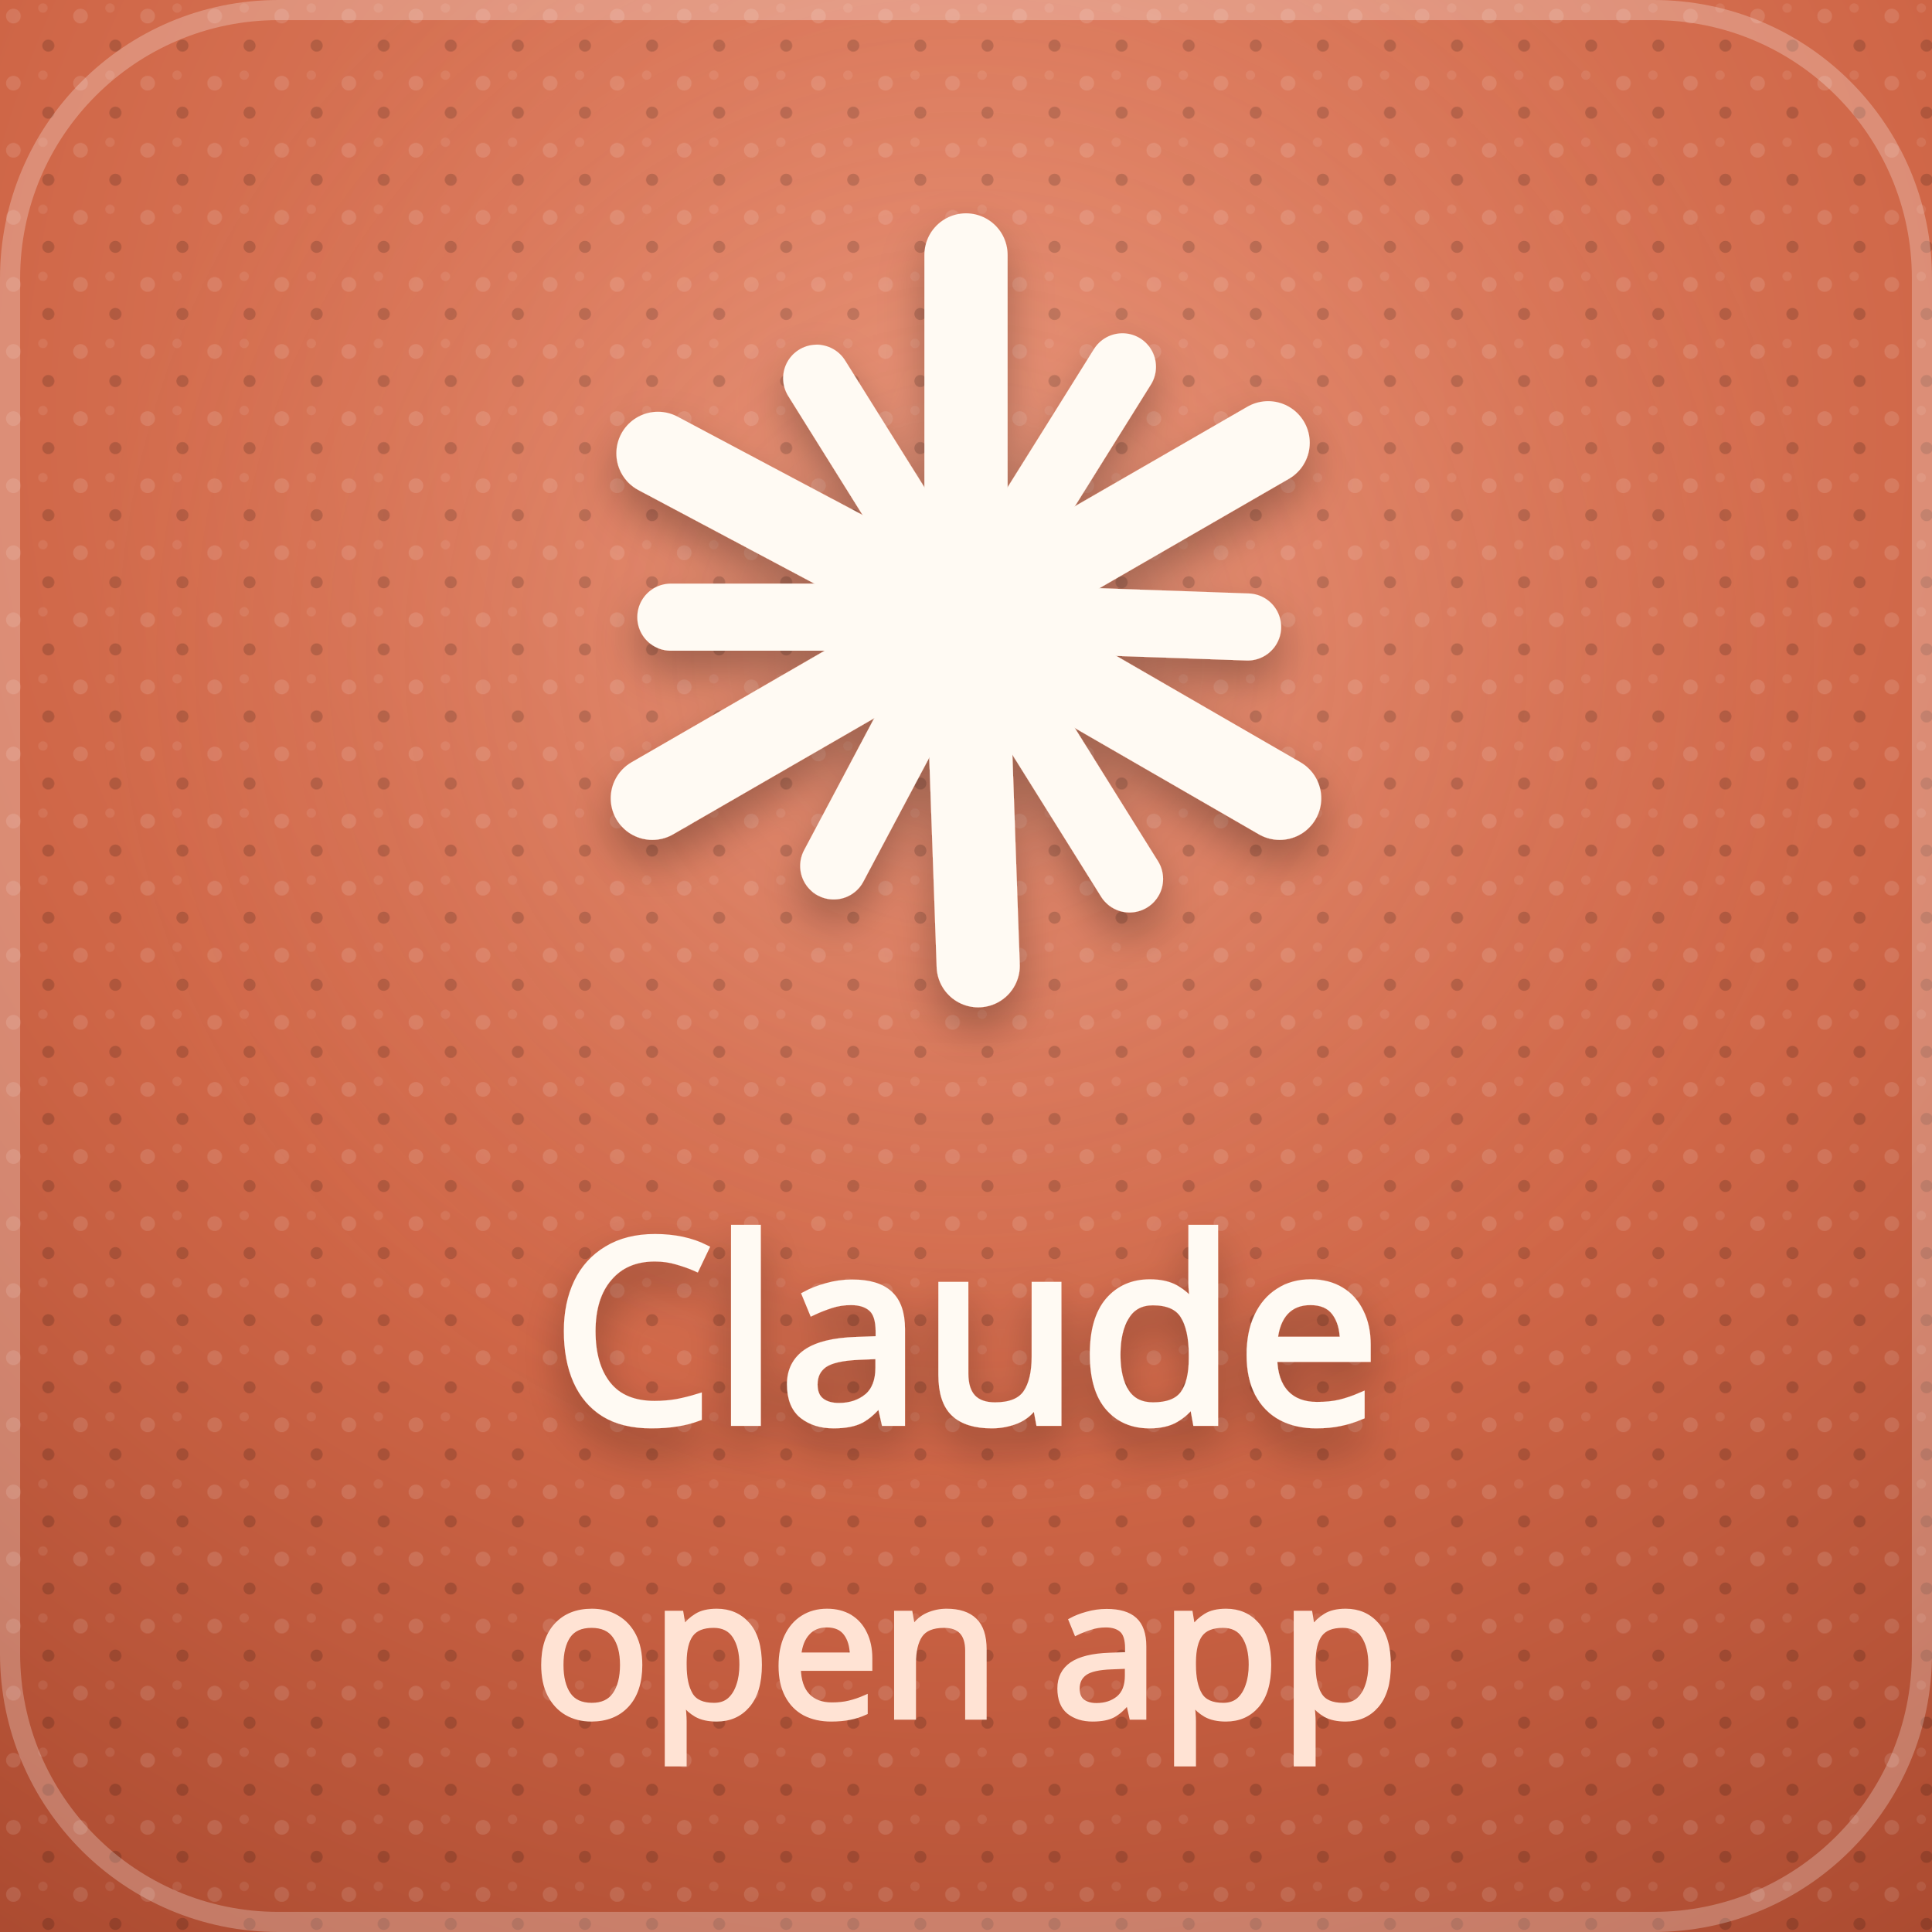
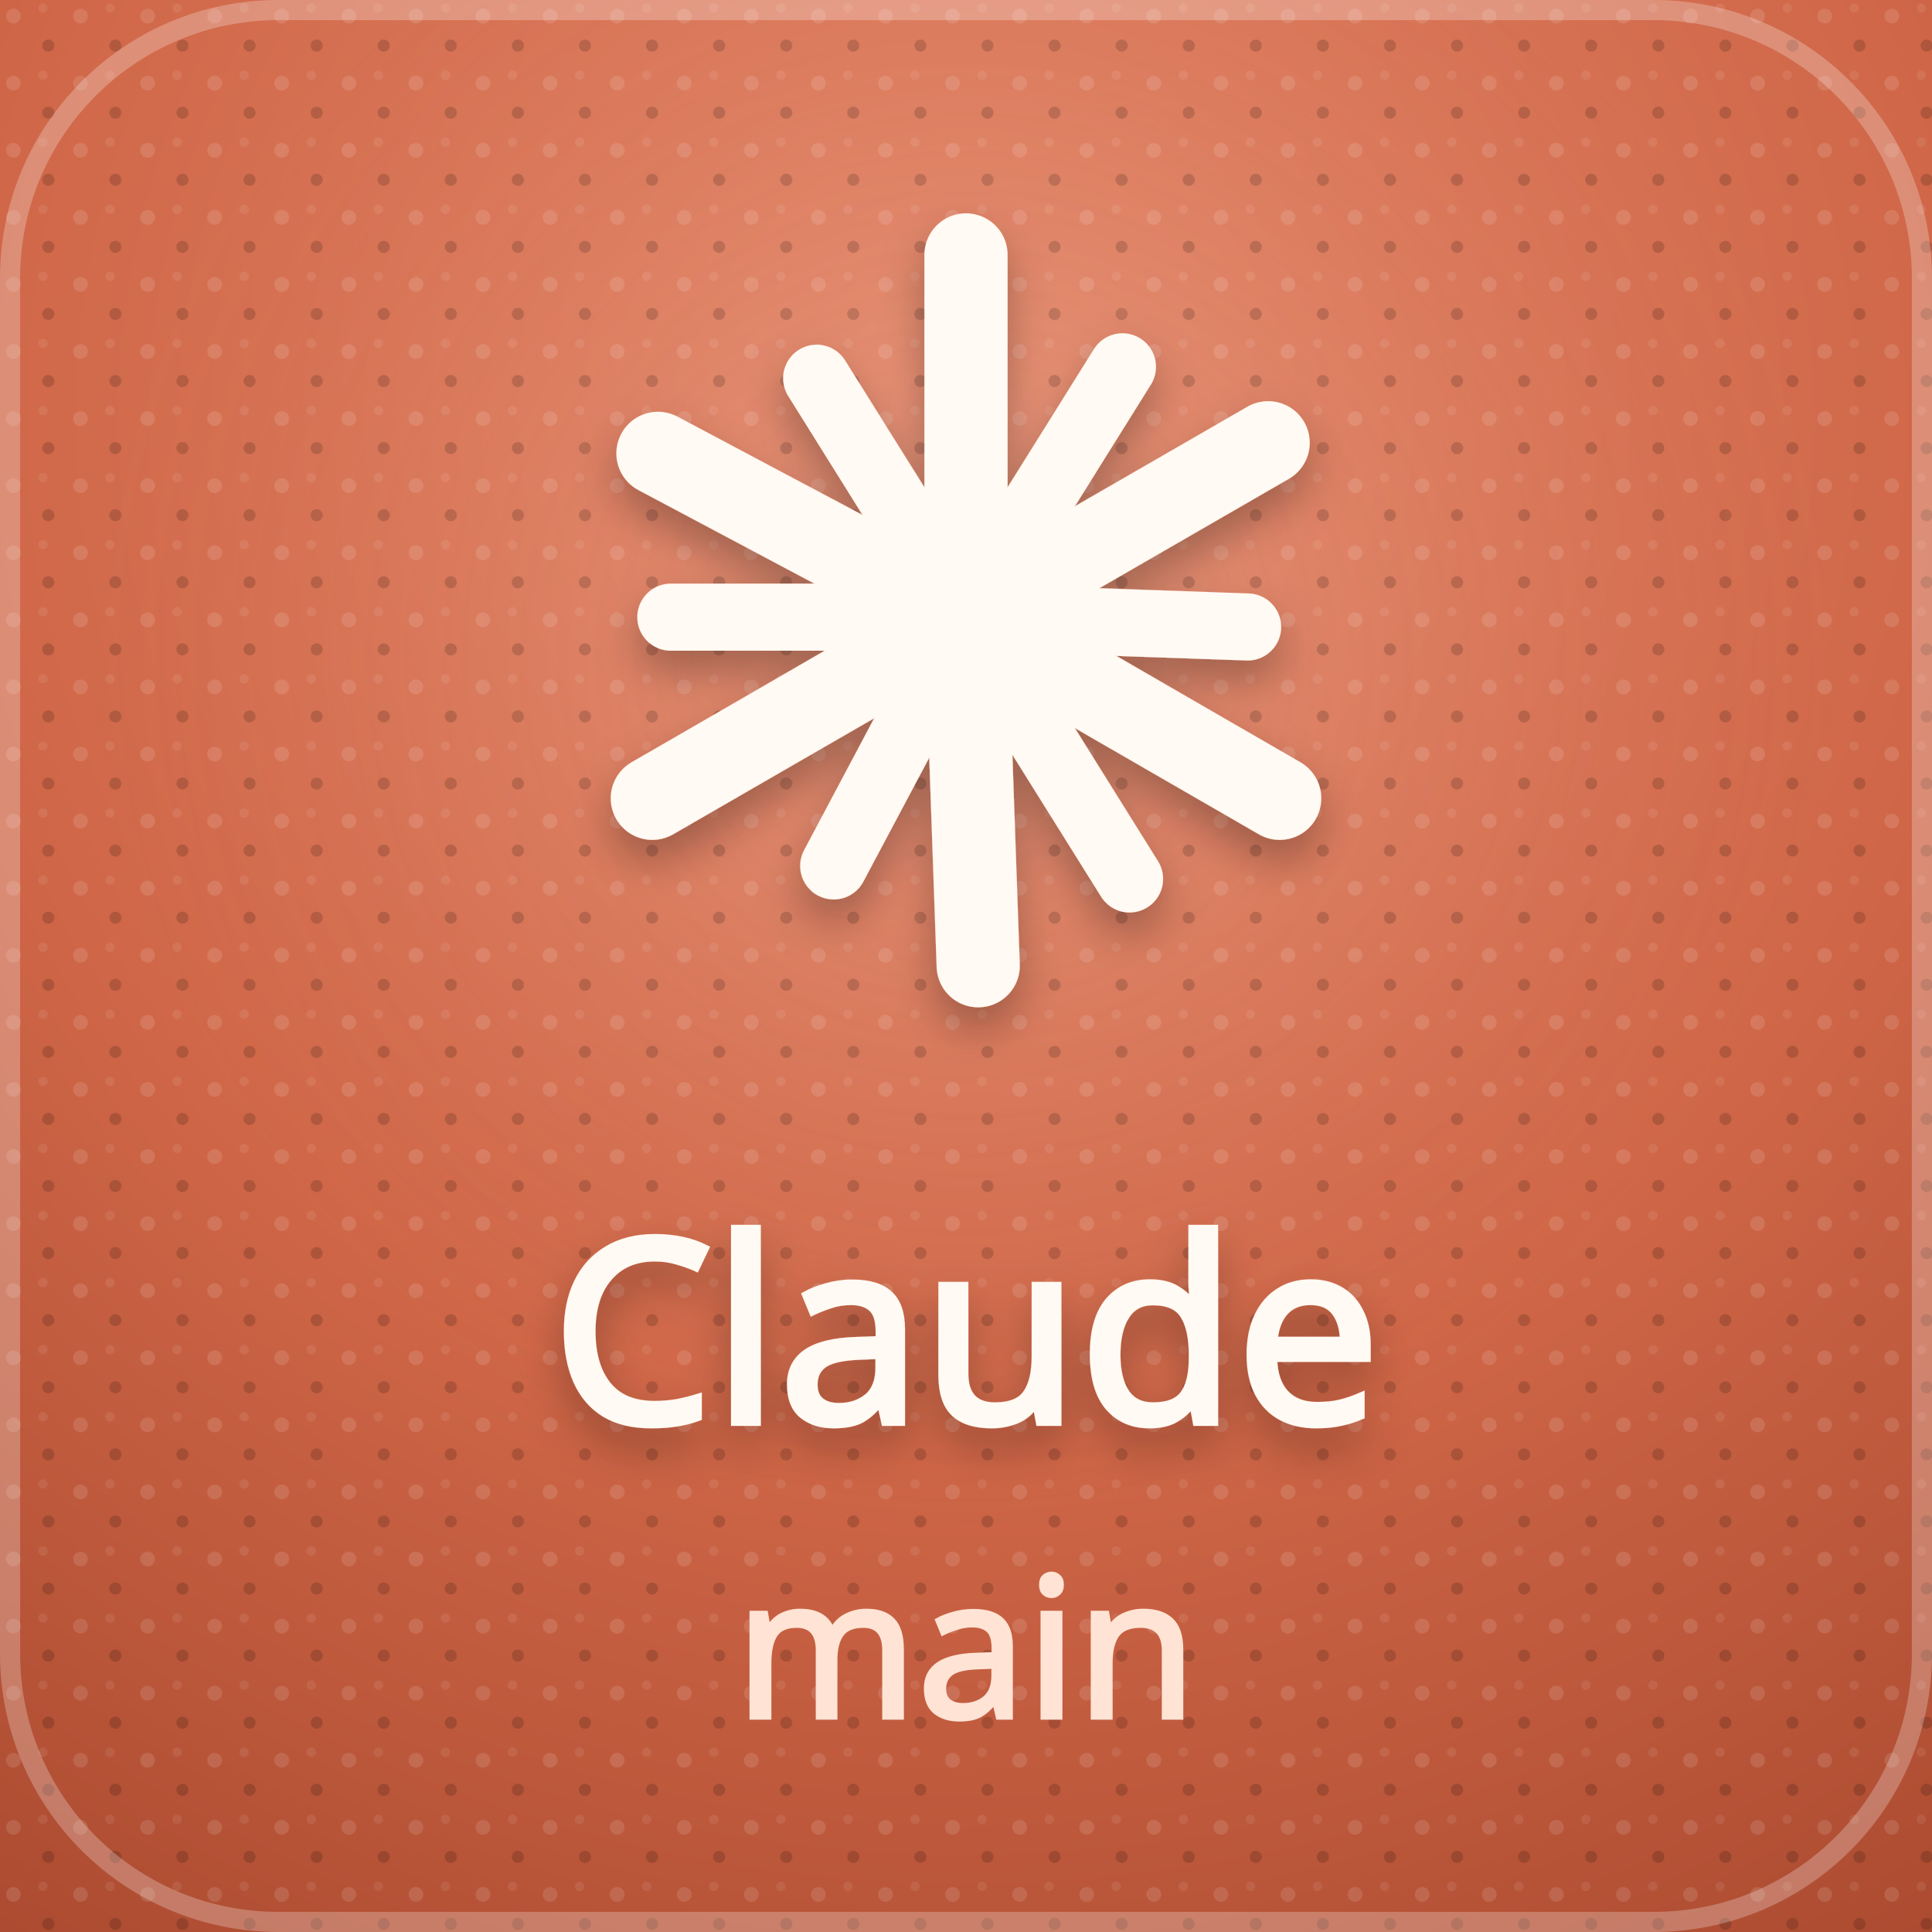
<svg xmlns="http://www.w3.org/2000/svg" width="144" height="144" viewBox="0 0 144 144">
  <defs>
    <radialGradient id="bg" cx="50%" cy="22%" r="95%">
      <stop offset="0" stop-color="#e3876a" />
      <stop offset="0.55" stop-color="#cf6647" />
      <stop offset="1" stop-color="#a9492f" />
    </radialGradient>
    <radialGradient id="wash" cx="50%" cy="34%" r="45%">
      <stop offset="0" stop-color="#fff3e8" stop-opacity="0.18" />
      <stop offset="1" stop-color="#e07a5f" stop-opacity="0" />
    </radialGradient>
    <pattern id="grain" width="5" height="5" patternUnits="userSpaceOnUse">
      <circle cx="1" cy="1.2" r="0.55" fill="#fff" opacity="0.12" />
      <circle cx="3.6" cy="3.4" r="0.45" fill="#000" opacity="0.16" />
      <circle cx="3.2" cy="0.6" r="0.35" fill="#fff" opacity="0.08" />
    </pattern>
    <filter id="lift" x="-30%" y="-30%" width="160%" height="170%">
      <feDropShadow dx="0" dy="1.6" stdDeviation="1.6" flood-color="#000" flood-opacity="0.28" />
    </filter>
    <clipPath id="fr">
      <rect x="6" y="10" width="52" height="44" rx="7" />
    </clipPath>
  </defs>
  <rect width="144" height="144" fill="url(#bg)" />
  <rect width="144" height="144" fill="url(#wash)" />
  <rect width="144" height="144" fill="url(#grain)" />
  <g transform="translate(40 14)" filter="url(#lift)">
    <line x1="32.00" y1="27.00" x2="32.00" y2="5.00" stroke="#fffaf3" stroke-width="6.2" stroke-linecap="round" />
    <line x1="34.65" y1="27.76" x2="43.66" y2="13.34" stroke="#fffaf3" stroke-width="5" stroke-linecap="round" />
    <line x1="36.33" y1="29.50" x2="54.52" y2="19.00" stroke="#fffaf3" stroke-width="6.2" stroke-linecap="round" />
    <line x1="37.00" y1="32.17" x2="52.99" y2="32.73" stroke="#fffaf3" stroke-width="5" stroke-linecap="round" />
    <line x1="36.33" y1="34.50" x2="55.38" y2="45.50" stroke="#fffaf3" stroke-width="6.2" stroke-linecap="round" />
    <line x1="34.65" y1="36.24" x2="44.19" y2="51.51" stroke="#fffaf3" stroke-width="5" stroke-linecap="round" />
    <line x1="32.17" y1="37.00" x2="32.91" y2="57.98" stroke="#fffaf3" stroke-width="6.2" stroke-linecap="round" />
    <line x1="29.65" y1="36.41" x2="22.14" y2="50.54" stroke="#fffaf3" stroke-width="5" stroke-linecap="round" />
    <line x1="27.67" y1="34.50" x2="8.62" y2="45.50" stroke="#fffaf3" stroke-width="6.2" stroke-linecap="round" />
    <line x1="27.00" y1="32.00" x2="10.00" y2="32.00" stroke="#fffaf3" stroke-width="5" stroke-linecap="round" />
    <line x1="27.59" y1="29.65" x2="9.04" y2="19.79" stroke="#fffaf3" stroke-width="6.2" stroke-linecap="round" />
    <line x1="29.35" y1="27.76" x2="20.87" y2="14.19" stroke="#fffaf3" stroke-width="5" stroke-linecap="round" />
    <circle cx="32" cy="32" r="6" fill="#fffaf3" stroke="none" stroke-width="0" />
  </g>
  <text x="72" y="106" font-family="New York" font-size="19" fill="#fffaf3" stroke="#fffaf3" stroke-width="0.55" text-anchor="middle" filter="url(#lift)">Claude</text>
-   <text x="72" y="128" font-family="SF Mono" font-size="14.5" fill="#ffe3d4" stroke="#ffe3d4" stroke-width="0.35" text-anchor="middle">open app</text>
+   <text x="72" y="128" font-family="SF Mono" font-size="14.5" fill="#ffe3d4" stroke="#ffe3d4" stroke-width="0.35" text-anchor="middle">main</text>
  <rect x="0.75" y="0.75" width="142.5" height="142.5" rx="20" fill="none" stroke="#fff" stroke-opacity="0.25" stroke-width="1.5" />
</svg>
